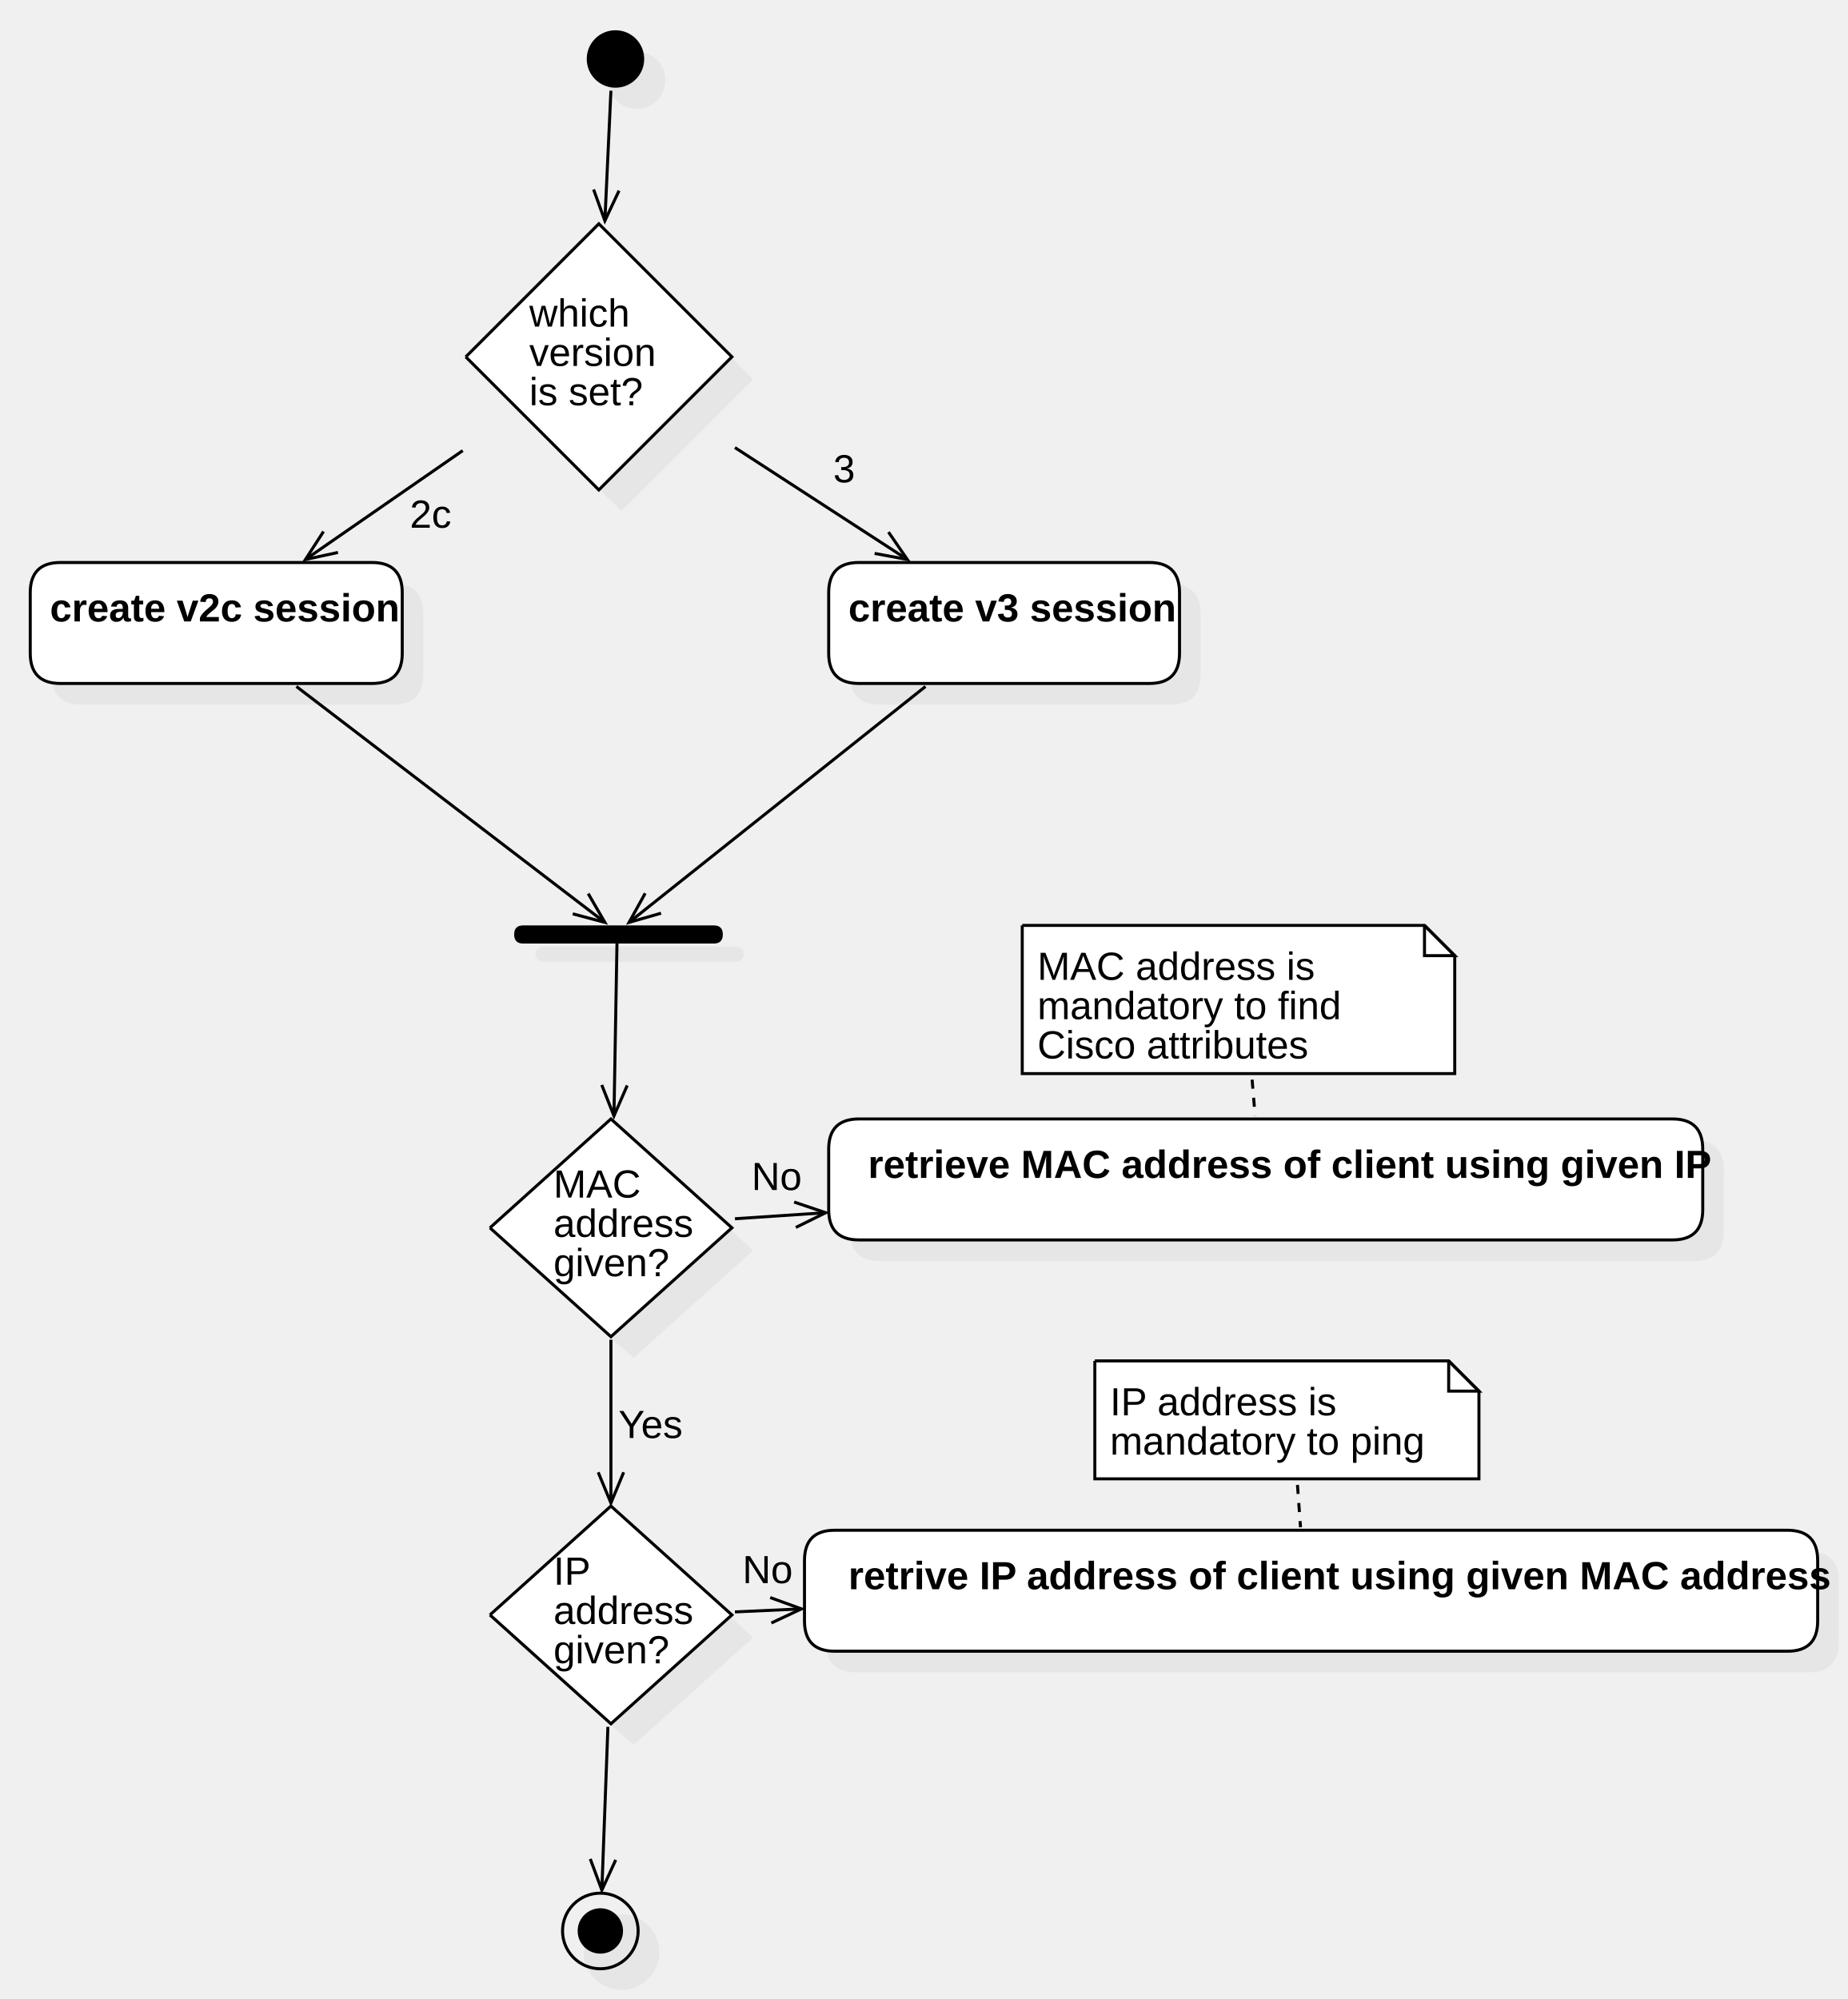
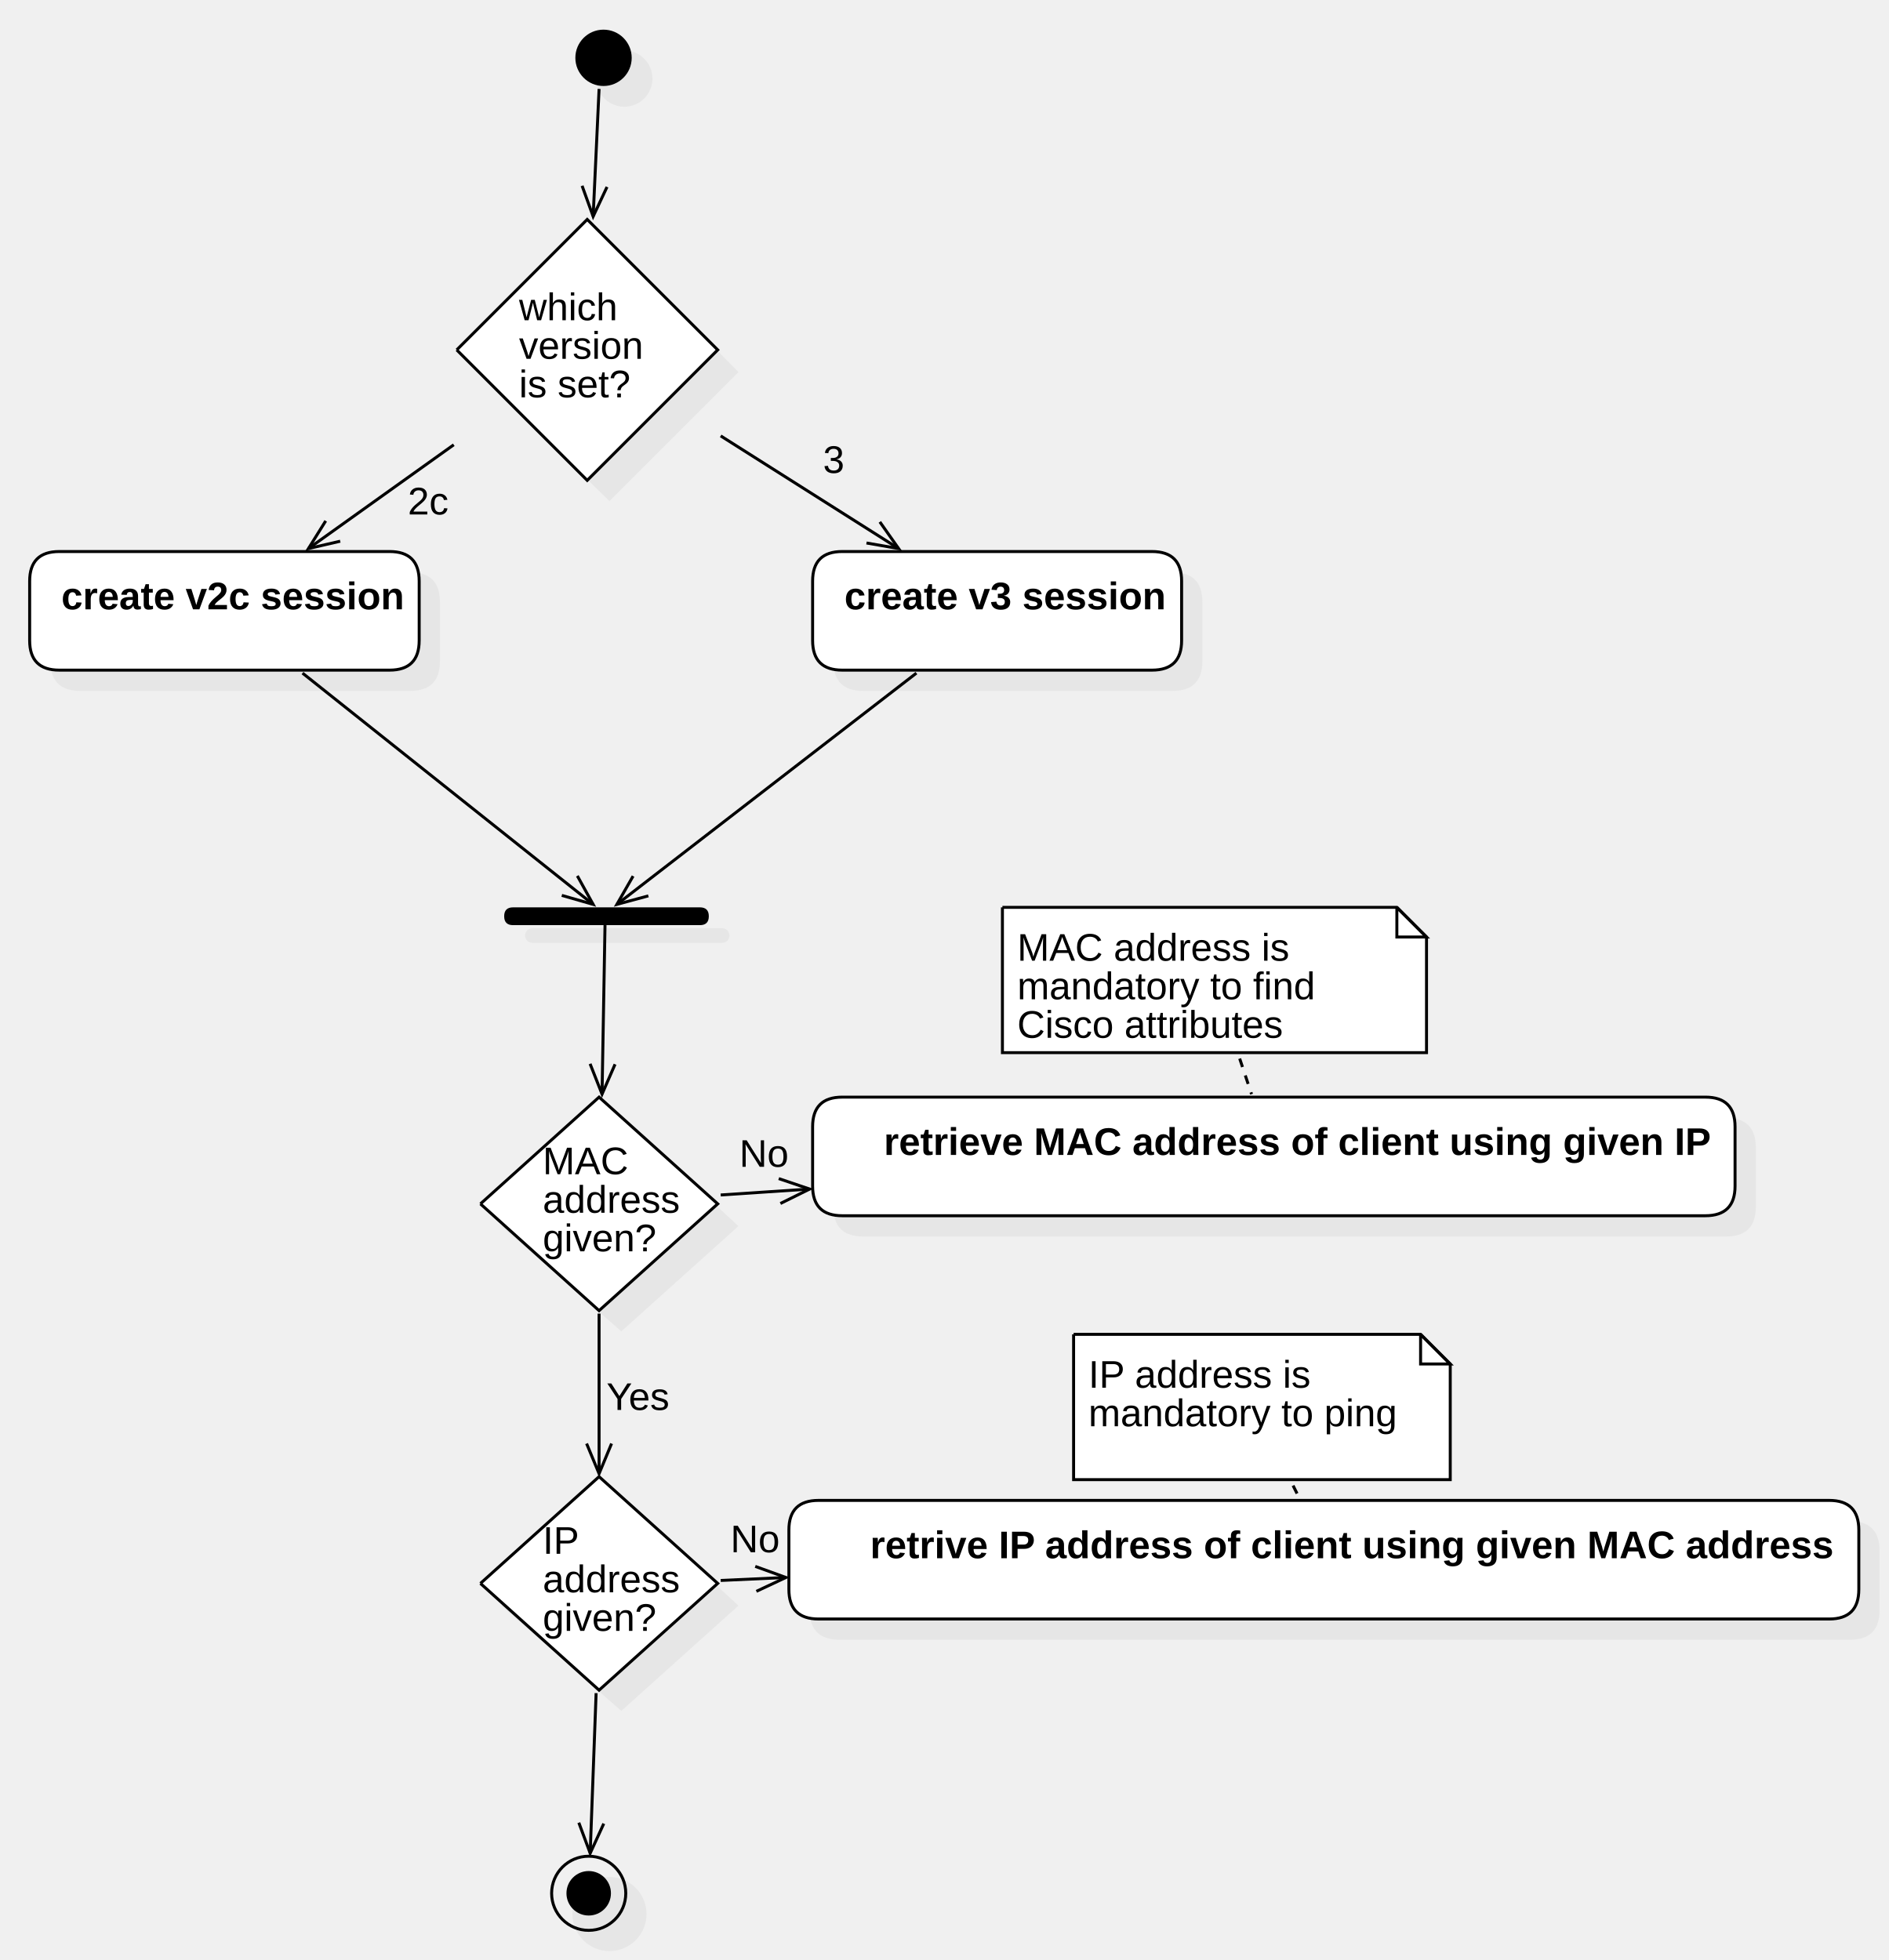
- <svg xmlns="http://www.w3.org/2000/svg" version="1.1" width="611" height="661">
+ <svg xmlns="http://www.w3.org/2000/svg" version="1.1" width="636.764" height="661">
  <defs />
  <g>
    <g transform="translate(-54,-14) scale(1,1)">
      <path fill="#C0C0C0" stroke="none" d="M 255 40.5 C 255 35.253 259.253 31 264.5 31 C 269.747 31 274 35.253 274 40.5 C 274 45.747 269.747 50 264.5 50 C 259.253 50 255 45.747 255 40.5 Z" opacity="0.2" />
    </g>
    <g transform="translate(-54,-14) scale(1,1)">
      <path fill="#000000" stroke="none" d="M 248 33.5 C 248 28.253 252.253 24 257.5 24 C 262.747 24 267 28.253 267 33.5 C 267 38.747 262.747 43 257.5 43 C 252.253 43 248 38.747 248 33.5 Z" />
    </g>
    <g transform="translate(-54,-14) scale(1,1)">
      <path fill="#C0C0C0" stroke="none" d="M 215 139.5 L 259.5 95 L 303 139.5 L 259.5 183 L 215 139.5" opacity="0.2" />
    </g>
    <g transform="translate(-54,-14) scale(1,1)">
      <path fill="#ffffff" stroke="none" d="M 208 132 L 252 88 L 296 132 L 252 176 L 208 132" />
    </g>
    <g transform="translate(-54,-14) scale(1,1)">
      <path fill="none" stroke="#000000" d="M 208 132 L 252 88 L 296 132 L 252 176 L 208 132 L 208 132" stroke-miterlimit="10" />
    </g>
    <g transform="translate(-54,-14) scale(1,1)">
-       <path fill="#C0C0C0" stroke="none" d="M 81 207 L 184 207 Q 194 207 194 217 L 194 237 Q 194 247 184 247 L 81 247 Q 71 247 71 237 L 71 217 Q 71 207 81 207 Z" opacity="0.2" />
-     </g>
-     <g transform="translate(-54,-14) scale(1,1)">
-       <path fill="#ffffff" stroke="none" d="M 74 200 L 177 200 Q 187 200 187 210 L 187 230 Q 187 240 177 240 L 74 240 Q 64 240 64 230 L 64 210 Q 64 200 74 200 Z" />
-     </g>
-     <g transform="translate(-54,-14) scale(1,1)">
-       <path fill="none" stroke="#000000" d="M 74 200 L 177 200 Q 187 200 187 210 L 187 230 Q 187 240 177 240 L 74 240 Q 64 240 64 230 L 64 210 Q 64 200 74 200 Z" stroke-miterlimit="10" />
-     </g>
-     <g transform="translate(-54,-14) scale(1,1)">
-       <g>
-         <path fill="none" stroke="none" />
-         <text fill="#000000" stroke="none" font-family="Arial" font-size="13px" font-style="normal" font-weight="bold" text-decoration="none" x="70.5" y="219.5">create v2c session</text>
-       </g>
-     </g>
-     <g transform="translate(-54,-14) scale(1,1)">
-       <path fill="#C0C0C0" stroke="none" d="M 345 207 L 441 207 Q 451 207 451 217 L 451 237 Q 451 247 441 247 L 345 247 Q 335 247 335 237 L 335 217 Q 335 207 345 207 Z" opacity="0.2" />
-     </g>
-     <g transform="translate(-54,-14) scale(1,1)">
-       <path fill="#ffffff" stroke="none" d="M 338 200 L 434 200 Q 444 200 444 210 L 444 230 Q 444 240 434 240 L 338 240 Q 328 240 328 230 L 328 210 Q 328 200 338 200 Z" />
-     </g>
-     <g transform="translate(-54,-14) scale(1,1)">
-       <path fill="none" stroke="#000000" d="M 338 200 L 434 200 Q 444 200 444 210 L 444 230 Q 444 240 434 240 L 338 240 Q 328 240 328 230 L 328 210 Q 328 200 338 200 Z" stroke-miterlimit="10" />
-     </g>
-     <g transform="translate(-54,-14) scale(1,1)">
-       <g>
-         <path fill="none" stroke="none" />
-         <text fill="#000000" stroke="none" font-family="Arial" font-size="13px" font-style="normal" font-weight="bold" text-decoration="none" x="334.5" y="219.5">create v3 session</text>
-       </g>
-     </g>
-     <g transform="translate(-54,-14) scale(1,1)">
-       <path fill="none" stroke="#000000" d="M 297 162 L 354 199" stroke-miterlimit="10" />
-     </g>
-     <g transform="translate(-54,-14) scale(1,1)">
-       <path fill="none" stroke="#000000" d="M 343.184 196.998 L 354 199 L 347.768 189.936" stroke-miterlimit="10" />
-     </g>
-     <g transform="translate(-54,-14) scale(1,1)">
-       <g>
-         <path fill="none" stroke="none" />
-         <text fill="#000000" stroke="none" font-family="Arial" font-size="13px" font-style="normal" font-weight="normal" text-decoration="none" x="329.5" y="173.5">3</text>
+       <path fill="#C0C0C0" stroke="none" d="M 81 207 L 192.342 207 Q 202.342 207 202.342 217 L 202.342 237 Q 202.342 247 192.342 247 L 81 247 Q 71 247 71 237 L 71 217 Q 71 207 81 207 Z" opacity="0.2" />
+     </g>
+     <g transform="translate(-54,-14) scale(1,1)">
+       <path fill="#ffffff" stroke="none" d="M 74 200 L 185.342 200 Q 195.342 200 195.342 210 L 195.342 230 Q 195.342 240 185.342 240 L 74 240 Q 64 240 64 230 L 64 210 Q 64 200 74 200 Z" />
+     </g>
+     <g transform="translate(-54,-14) scale(1,1)">
+       <path fill="none" stroke="#000000" d="M 74 200 L 185.342 200 Q 195.342 200 195.342 210 L 195.342 230 Q 195.342 240 185.342 240 L 74 240 Q 64 240 64 230 L 64 210 Q 64 200 74 200 Z" stroke-miterlimit="10" />
+     </g>
+     <g transform="translate(-54,-14) scale(1,1)">
+       <g>
+         <path fill="none" stroke="none" />
+         <text fill="#000000" stroke="none" font-family="Arial" font-size="13px" font-style="normal" font-weight="bold" text-decoration="none" x="74.671" y="219.5">create v2c session</text>
+       </g>
+     </g>
+     <g transform="translate(-54,-14) scale(1,1)">
+       <path fill="#C0C0C0" stroke="none" d="M 345 207 L 449.423 207 Q 459.423 207 459.423 217 L 459.423 237 Q 459.423 247 449.423 247 L 345 247 Q 335 247 335 237 L 335 217 Q 335 207 345 207 Z" opacity="0.2" />
+     </g>
+     <g transform="translate(-54,-14) scale(1,1)">
+       <path fill="#ffffff" stroke="none" d="M 338 200 L 442.423 200 Q 452.423 200 452.423 210 L 452.423 230 Q 452.423 240 442.423 240 L 338 240 Q 328 240 328 230 L 328 210 Q 328 200 338 200 Z" />
+     </g>
+     <g transform="translate(-54,-14) scale(1,1)">
+       <path fill="none" stroke="#000000" d="M 338 200 L 442.423 200 Q 452.423 200 452.423 210 L 452.423 230 Q 452.423 240 442.423 240 L 338 240 Q 328 240 328 230 L 328 210 Q 328 200 338 200 Z" stroke-miterlimit="10" />
+     </g>
+     <g transform="translate(-54,-14) scale(1,1)">
+       <g>
+         <path fill="none" stroke="none" />
+         <text fill="#000000" stroke="none" font-family="Arial" font-size="13px" font-style="normal" font-weight="bold" text-decoration="none" x="338.712" y="219.5">create v3 session</text>
+       </g>
+     </g>
+     <g transform="translate(-54,-14) scale(1,1)">
+       <path fill="none" stroke="#000000" d="M 297 161 L 357 199" stroke-miterlimit="10" />
+     </g>
+     <g transform="translate(-54,-14) scale(1,1)">
+       <path fill="none" stroke="#000000" d="M 346.162 197.119 L 357 199 L 350.667 190.006" stroke-miterlimit="10" />
+     </g>
+     <g transform="translate(-54,-14) scale(1,1)">
+       <g>
+         <path fill="none" stroke="none" />
+         <text fill="#000000" stroke="none" font-family="Arial" font-size="13px" font-style="normal" font-weight="normal" text-decoration="none" x="331.5" y="173.5">3</text>
      </g>
    </g>
    <g transform="translate(-54,-14) scale(1,1)">
      <path fill="none" stroke="#000000" d="M 256 44 L 254 87" stroke-miterlimit="10" />
    </g>
    <g transform="translate(-54,-14) scale(1,1)">
      <path fill="none" stroke="#000000" d="M 250.267 76.653 L 254 87 L 258.677 77.044" stroke-miterlimit="10" />
    </g>
    <g transform="translate(-54,-14) scale(1,1)">
      <g>
        <path fill="none" stroke="none" />
        <text fill="#000000" stroke="none" font-family="Arial" font-size="13px" font-style="normal" font-weight="normal" text-decoration="none" x="229" y="122">which</text>
        <text fill="#000000" stroke="none" font-family="Arial" font-size="13px" font-style="normal" font-weight="normal" text-decoration="none" x="229" y="135">version</text>
        <text fill="#000000" stroke="none" font-family="Arial" font-size="13px" font-style="normal" font-weight="normal" text-decoration="none" x="229" y="148">is set?</text>
      </g>
    </g>
    <g transform="translate(-54,-14) scale(1,1)">
-       <path fill="none" stroke="#000000" d="M 207 163 L 155 199" stroke-miterlimit="10" />
-     </g>
-     <g transform="translate(-54,-14) scale(1,1)">
-       <path fill="none" stroke="#000000" d="M 160.96 189.754 L 155 199 L 165.752 196.676" stroke-miterlimit="10" />
-     </g>
-     <g transform="translate(-54,-14) scale(1,1)">
-       <g>
-         <path fill="none" stroke="none" />
-         <text fill="#000000" stroke="none" font-family="Arial" font-size="13px" font-style="normal" font-weight="normal" text-decoration="none" x="189.5" y="188.5">2c</text>
+       <path fill="none" stroke="#000000" d="M 207 164 L 158 199" stroke-miterlimit="10" />
+     </g>
+     <g transform="translate(-54,-14) scale(1,1)">
+       <path fill="none" stroke="#000000" d="M 163.823 189.668 L 158 199 L 168.716 196.518" stroke-miterlimit="10" />
+     </g>
+     <g transform="translate(-54,-14) scale(1,1)">
+       <g>
+         <path fill="none" stroke="none" />
+         <text fill="#000000" stroke="none" font-family="Arial" font-size="13px" font-style="normal" font-weight="normal" text-decoration="none" x="191.5" y="187.5">2c</text>
      </g>
    </g>
    <g transform="translate(-54,-14) scale(1,1)">
      <path fill="#C0C0C0" stroke="none" d="M 234 327 L 297 327 Q 300 327 300 330 L 300 329 Q 300 332 297 332 L 234 332 Q 231 332 231 329 L 231 330 Q 231 327 234 327 Z" opacity="0.2" />
    </g>
    <g transform="translate(-54,-14) scale(1,1)">
      <path fill="#000000" stroke="none" d="M 227 320 L 290 320 Q 293 320 293 323 L 293 323 Q 293 326 290 326 L 227 326 Q 224 326 224 323 L 224 323 Q 224 320 227 320 Z" />
    </g>
    <g transform="translate(-54,-14) scale(1,1)">
      <path fill="#C0C0C0" stroke="none" d="M 223 427.5 L 263.5 391 L 303 427.5 L 263.5 463 L 223 427.5" opacity="0.2" />
    </g>
    <g transform="translate(-54,-14) scale(1,1)">
      <path fill="#ffffff" stroke="none" d="M 216 420 L 256 384 L 296 420 L 256 456 L 216 420" />
    </g>
    <g transform="translate(-54,-14) scale(1,1)">
      <path fill="none" stroke="#000000" d="M 216 420 L 256 384 L 296 420 L 256 456 L 216 420 L 216 420" stroke-miterlimit="10" />
    </g>
    <g transform="translate(-54,-14) scale(1,1)">
-       <path fill="#C0C0C0" stroke="none" d="M 345 391 L 614 391 Q 624 391 624 401 L 624 421 Q 624 431 614 431 L 345 431 Q 335 431 335 421 L 335 401 Q 335 391 345 391 Z" opacity="0.2" />
-     </g>
-     <g transform="translate(-54,-14) scale(1,1)">
-       <path fill="#ffffff" stroke="none" d="M 338 384 L 607 384 Q 617 384 617 394 L 617 414 Q 617 424 607 424 L 338 424 Q 328 424 328 414 L 328 394 Q 328 384 338 384 Z" />
-     </g>
-     <g transform="translate(-54,-14) scale(1,1)">
-       <path fill="none" stroke="#000000" d="M 338 384 L 607 384 Q 617 384 617 394 L 617 414 Q 617 424 607 424 L 338 424 Q 328 424 328 414 L 328 394 Q 328 384 338 384 Z" stroke-miterlimit="10" />
-     </g>
-     <g transform="translate(-54,-14) scale(1,1)">
-       <g>
-         <path fill="none" stroke="none" />
-         <text fill="#000000" stroke="none" font-family="Arial" font-size="13px" font-style="normal" font-weight="bold" text-decoration="none" x="341" y="403.5">retrieve MAC address of client using given IP</text>
+       <path fill="#C0C0C0" stroke="none" d="M 345 391 L 636.033 391 Q 646.033 391 646.033 401 L 646.033 421 Q 646.033 431 636.033 431 L 345 431 Q 335 431 335 421 L 335 401 Q 335 391 345 391 Z" opacity="0.2" />
+     </g>
+     <g transform="translate(-54,-14) scale(1,1)">
+       <path fill="#ffffff" stroke="none" d="M 338 384 L 629.033 384 Q 639.033 384 639.033 394 L 639.033 414 Q 639.033 424 629.033 424 L 338 424 Q 328 424 328 414 L 328 394 Q 328 384 338 384 Z" />
+     </g>
+     <g transform="translate(-54,-14) scale(1,1)">
+       <path fill="none" stroke="#000000" d="M 338 384 L 629.033 384 Q 639.033 384 639.033 394 L 639.033 414 Q 639.033 424 629.033 424 L 338 424 Q 328 424 328 414 L 328 394 Q 328 384 338 384 Z" stroke-miterlimit="10" />
+     </g>
+     <g transform="translate(-54,-14) scale(1,1)">
+       <g>
+         <path fill="none" stroke="none" />
+         <text fill="#000000" stroke="none" font-family="Arial" font-size="13px" font-style="normal" font-weight="bold" text-decoration="none" x="352.016" y="403.5">retrieve MAC address of client using given IP</text>
      </g>
    </g>
    <g transform="translate(-54,-14) scale(1,1)">
      <path fill="#C0C0C0" stroke="none" d="M 223 555.5 L 263.5 519 L 303 555.5 L 263.5 591 L 223 555.5" opacity="0.2" />
    </g>
    <g transform="translate(-54,-14) scale(1,1)">
      <path fill="#ffffff" stroke="none" d="M 216 548 L 256 512 L 296 548 L 256 584 L 216 548" />
    </g>
    <g transform="translate(-54,-14) scale(1,1)">
      <path fill="none" stroke="#000000" d="M 216 548 L 256 512 L 296 548 L 256 584 L 216 548 L 216 548" stroke-miterlimit="10" />
    </g>
    <g transform="translate(-54,-14) scale(1,1)">
-       <path fill="#C0C0C0" stroke="none" d="M 337 527 L 652 527 Q 662 527 662 537 L 662 557 Q 662 567 652 567 L 337 567 Q 327 567 327 557 L 327 537 Q 327 527 337 527 Z" opacity="0.2" />
-     </g>
-     <g transform="translate(-54,-14) scale(1,1)">
-       <path fill="#ffffff" stroke="none" d="M 330 520 L 645 520 Q 655 520 655 530 L 655 550 Q 655 560 645 560 L 330 560 Q 320 560 320 550 L 320 530 Q 320 520 330 520 Z" />
-     </g>
-     <g transform="translate(-54,-14) scale(1,1)">
-       <path fill="none" stroke="#000000" d="M 330 520 L 645 520 Q 655 520 655 530 L 655 550 Q 655 560 645 560 L 330 560 Q 320 560 320 550 L 320 530 Q 320 520 330 520 Z" stroke-miterlimit="10" />
-     </g>
-     <g transform="translate(-54,-14) scale(1,1)">
-       <g>
-         <path fill="none" stroke="none" />
-         <text fill="#000000" stroke="none" font-family="Arial" font-size="13px" font-style="normal" font-weight="bold" text-decoration="none" x="334.5" y="539.5">retrive IP address of client using given MAC address</text>
-       </g>
-     </g>
-     <g transform="translate(-54,-14) scale(1,1)">
-       <path fill="none" stroke="#000000" d="M 152 241 L 254 319" stroke-miterlimit="10" />
-     </g>
-     <g transform="translate(-54,-14) scale(1,1)">
-       <path fill="none" stroke="#000000" d="M 243.37 316.171 L 254 319 L 248.484 309.483" stroke-miterlimit="10" />
-     </g>
-     <g transform="translate(-54,-14) scale(1,1)">
-       <path fill="none" stroke="#000000" d="M 360 241 L 262 319" stroke-miterlimit="10" />
-     </g>
-     <g transform="translate(-54,-14) scale(1,1)">
-       <path fill="none" stroke="#000000" d="M 267.33 309.378 L 262 319 L 272.573 315.965" stroke-miterlimit="10" />
+       <path fill="#C0C0C0" stroke="none" d="M 337 527 L 677.764 527 Q 687.764 527 687.764 537 L 687.764 557 Q 687.764 567 677.764 567 L 337 567 Q 327 567 327 557 L 327 537 Q 327 527 337 527 Z" opacity="0.2" />
+     </g>
+     <g transform="translate(-54,-14) scale(1,1)">
+       <path fill="#ffffff" stroke="none" d="M 330 520 L 670.764 520 Q 680.764 520 680.764 530 L 680.764 550 Q 680.764 560 670.764 560 L 330 560 Q 320 560 320 550 L 320 530 Q 320 520 330 520 Z" />
+     </g>
+     <g transform="translate(-54,-14) scale(1,1)">
+       <path fill="none" stroke="#000000" d="M 330 520 L 670.764 520 Q 680.764 520 680.764 530 L 680.764 550 Q 680.764 560 670.764 560 L 330 560 Q 320 560 320 550 L 320 530 Q 320 520 330 520 Z" stroke-miterlimit="10" />
+     </g>
+     <g transform="translate(-54,-14) scale(1,1)">
+       <g>
+         <path fill="none" stroke="none" />
+         <text fill="#000000" stroke="none" font-family="Arial" font-size="13px" font-style="normal" font-weight="bold" text-decoration="none" x="347.382" y="539.5">retrive IP address of client using given MAC address</text>
+       </g>
+     </g>
+     <g transform="translate(-54,-14) scale(1,1)">
+       <path fill="none" stroke="#000000" d="M 156 241 L 254 319" stroke-miterlimit="10" />
+     </g>
+     <g transform="translate(-54,-14) scale(1,1)">
+       <path fill="none" stroke="#000000" d="M 243.427 315.965 L 254 319 L 248.67 309.378" stroke-miterlimit="10" />
+     </g>
+     <g transform="translate(-54,-14) scale(1,1)">
+       <path fill="none" stroke="#000000" d="M 363 241 L 262 319" stroke-miterlimit="10" />
+     </g>
+     <g transform="translate(-54,-14) scale(1,1)">
+       <path fill="none" stroke="#000000" d="M 267.47 309.457 L 262 319 L 272.616 316.12" stroke-miterlimit="10" />
    </g>
    <g transform="translate(-54,-14) scale(1,1)">
      <path fill="none" stroke="#000000" d="M 256 457 L 256 511" stroke-miterlimit="10" />
    </g>
    <g transform="translate(-54,-14) scale(1,1)">
      <path fill="none" stroke="#000000" d="M 251.79 500.837 L 256 511 L 260.21 500.837" stroke-miterlimit="10" />
    </g>
    <g transform="translate(-54,-14) scale(1,1)">
      <g>
        <path fill="none" stroke="none" />
        <text fill="#000000" stroke="none" font-family="Arial" font-size="13px" font-style="normal" font-weight="normal" text-decoration="none" x="258.5" y="489.5">Yes</text>
      </g>
    </g>
    <g transform="translate(-54,-14) scale(1,1)">
      <path fill="none" stroke="#000000" d="M 297 547 L 319 546" stroke-miterlimit="10" />
    </g>
    <g transform="translate(-54,-14) scale(1,1)">
      <path fill="none" stroke="#000000" d="M 309.039 550.667 L 319 546 L 308.657 542.256" stroke-miterlimit="10" />
    </g>
    <g transform="translate(-54,-14) scale(1,1)">
      <g>
        <path fill="none" stroke="none" />
-         <text fill="#000000" stroke="none" font-family="Arial" font-size="13px" font-style="normal" font-weight="normal" text-decoration="none" x="299.5" y="537.5">No</text>
+         <text fill="#000000" stroke="none" font-family="Arial" font-size="13px" font-style="normal" font-weight="normal" text-decoration="none" x="300.295" y="537.5">No</text>
      </g>
    </g>
    <g transform="translate(-54,-14) scale(1,1)">
      <path fill="none" stroke="#000000" d="M 297 417 L 327 415" stroke-miterlimit="10" />
    </g>
    <g transform="translate(-54,-14) scale(1,1)">
      <path fill="none" stroke="#000000" d="M 317.14 419.876 L 327 415 L 316.58 411.476" stroke-miterlimit="10" />
    </g>
    <g transform="translate(-54,-14) scale(1,1)">
      <g>
        <path fill="none" stroke="none" />
-         <text fill="#000000" stroke="none" font-family="Arial" font-size="13px" font-style="normal" font-weight="normal" text-decoration="none" x="302.5" y="407.5">No</text>
+         <text fill="#000000" stroke="none" font-family="Arial" font-size="13px" font-style="normal" font-weight="normal" text-decoration="none" x="303.295" y="407.5">No</text>
      </g>
    </g>
    <g transform="translate(-54,-14) scale(1,1)">
      <path fill="none" stroke="#000000" d="M 258 326 L 257 383" stroke-miterlimit="10" />
    </g>
    <g transform="translate(-54,-14) scale(1,1)">
      <path fill="none" stroke="#000000" d="M 252.969 372.765 L 257 383 L 261.387 372.913" stroke-miterlimit="10" />
    </g>
    <g transform="translate(-54,-14) scale(1,1)">
      <path fill="#ffffff" stroke="none" d="M 392 320 L 525 320 L 535 330 L 535 369 L 392 369 L 392 320" />
    </g>
    <g transform="translate(-54,-14) scale(1,1)">
      <path fill="none" stroke="#000000" d="M 392 320 L 525 320 L 535 330 L 535 369 L 392 369 L 392 320 L 392 320" stroke-miterlimit="10" />
    </g>
    <g transform="translate(-54,-14) scale(1,1)">
      <path fill="none" stroke="#000000" d="M 525 320 L 525 330 L 535 330 L 525 320" stroke-miterlimit="10" />
    </g>
    <g transform="translate(-54,-14) scale(1,1)">
      <g>
        <path fill="none" stroke="none" />
        <text fill="#000000" stroke="none" font-family="Arial" font-size="13px" font-style="normal" font-weight="normal" text-decoration="none" x="397" y="338">MAC address is</text>
        <text fill="#000000" stroke="none" font-family="Arial" font-size="13px" font-style="normal" font-weight="normal" text-decoration="none" x="397" y="351">mandatory to find</text>
        <text fill="#000000" stroke="none" font-family="Arial" font-size="13px" font-style="normal" font-weight="normal" text-decoration="none" x="397" y="364">Cisco attributes</text>
      </g>
    </g>
    <g transform="translate(-54,-14) scale(1,1)">
-       <path fill="#ffffff" stroke="none" d="M 416 464 L 533 464 L 543 474 L 543 503 L 416 503 L 416 464" />
-     </g>
-     <g transform="translate(-54,-14) scale(1,1)">
-       <path fill="none" stroke="#000000" d="M 416 464 L 533 464 L 543 474 L 543 503 L 416 503 L 416 464 L 416 464" stroke-miterlimit="10" />
+       <path fill="#ffffff" stroke="none" d="M 416 464 L 533 464 L 543 474 L 543 513 L 416 513 L 416 464" />
+     </g>
+     <g transform="translate(-54,-14) scale(1,1)">
+       <path fill="none" stroke="#000000" d="M 416 464 L 533 464 L 543 474 L 543 513 L 416 513 L 416 464 L 416 464" stroke-miterlimit="10" />
    </g>
    <g transform="translate(-54,-14) scale(1,1)">
      <path fill="none" stroke="#000000" d="M 533 464 L 533 474 L 543 474 L 533 464" stroke-miterlimit="10" />
    </g>
    <g transform="translate(-54,-14) scale(1,1)">
      <g>
        <path fill="none" stroke="none" />
        <text fill="#000000" stroke="none" font-family="Arial" font-size="13px" font-style="normal" font-weight="normal" text-decoration="none" x="421" y="482">IP address is</text>
        <text fill="#000000" stroke="none" font-family="Arial" font-size="13px" font-style="normal" font-weight="normal" text-decoration="none" x="421" y="495">mandatory to ping</text>
      </g>
    </g>
    <g transform="translate(-54,-14) scale(1,1)">
-       <path fill="none" stroke="#000000" d="M 483 505 L 484 519" stroke-miterlimit="10" stroke-dasharray="3" />
-     </g>
-     <g transform="translate(-54,-14) scale(1,1)">
-       <path fill="none" stroke="#000000" d="M 468 371 L 469 383" stroke-miterlimit="10" stroke-dasharray="3" />
+       <path fill="none" stroke="#000000" d="M 490 515 L 492 519" stroke-miterlimit="10" stroke-dasharray="3" />
+     </g>
+     <g transform="translate(-54,-14) scale(1,1)">
+       <path fill="none" stroke="#000000" d="M 472 371 L 476 383" stroke-miterlimit="10" stroke-dasharray="3" />
    </g>
    <g transform="translate(-54,-14) scale(1,1)">
      <g>
        <path fill="none" stroke="none" />
        <text fill="#000000" stroke="none" font-family="Arial" font-size="13px" font-style="normal" font-weight="normal" text-decoration="none" x="237" y="410">MAC</text>
        <text fill="#000000" stroke="none" font-family="Arial" font-size="13px" font-style="normal" font-weight="normal" text-decoration="none" x="237" y="423">address</text>
        <text fill="#000000" stroke="none" font-family="Arial" font-size="13px" font-style="normal" font-weight="normal" text-decoration="none" x="237" y="436">given?</text>
      </g>
    </g>
    <g transform="translate(-54,-14) scale(1,1)">
      <g>
        <path fill="none" stroke="none" />
        <text fill="#000000" stroke="none" font-family="Arial" font-size="13px" font-style="normal" font-weight="normal" text-decoration="none" x="237" y="538">IP</text>
        <text fill="#000000" stroke="none" font-family="Arial" font-size="13px" font-style="normal" font-weight="normal" text-decoration="none" x="237" y="551">address</text>
        <text fill="#000000" stroke="none" font-family="Arial" font-size="13px" font-style="normal" font-weight="normal" text-decoration="none" x="237" y="564">given?</text>
      </g>
    </g>
    <g transform="translate(-54,-14) scale(1,1)">
      <path fill="#C0C0C0" stroke="none" d="M 247 659.5 C 247 652.596 252.596 647 259.5 647 C 266.404 647 272 652.596 272 659.5 C 272 666.404 266.404 672 259.5 672 C 252.596 672 247 666.404 247 659.5 Z" opacity="0.2" />
    </g>
    <g transform="translate(-54,-14) scale(1,1)">
      <path fill="none" stroke="#000000" d="M 240 652.5 C 240 645.596 245.596 640 252.5 640 C 259.404 640 265 645.596 265 652.5 C 265 659.404 259.404 665 252.5 665 C 245.596 665 240 659.404 240 652.5 Z" stroke-miterlimit="10" />
    </g>
    <g transform="translate(-54,-14) scale(1,1)">
      <path fill="#000000" stroke="none" d="M 245 652.5 C 245 648.358 248.358 645 252.5 645 C 256.642 645 260 648.358 260 652.5 C 260 656.642 256.642 660 252.5 660 C 248.358 660 245 656.642 245 652.5 Z" />
    </g>
    <g transform="translate(-54,-14) scale(1,1)">
      <path fill="none" stroke="#000000" d="M 255 585 L 253 639" stroke-miterlimit="10" />
    </g>
    <g transform="translate(-54,-14) scale(1,1)">
      <path fill="none" stroke="#000000" d="M 249.17 628.688 L 253 639 L 257.583 629" stroke-miterlimit="10" />
    </g>
  </g>
</svg>
